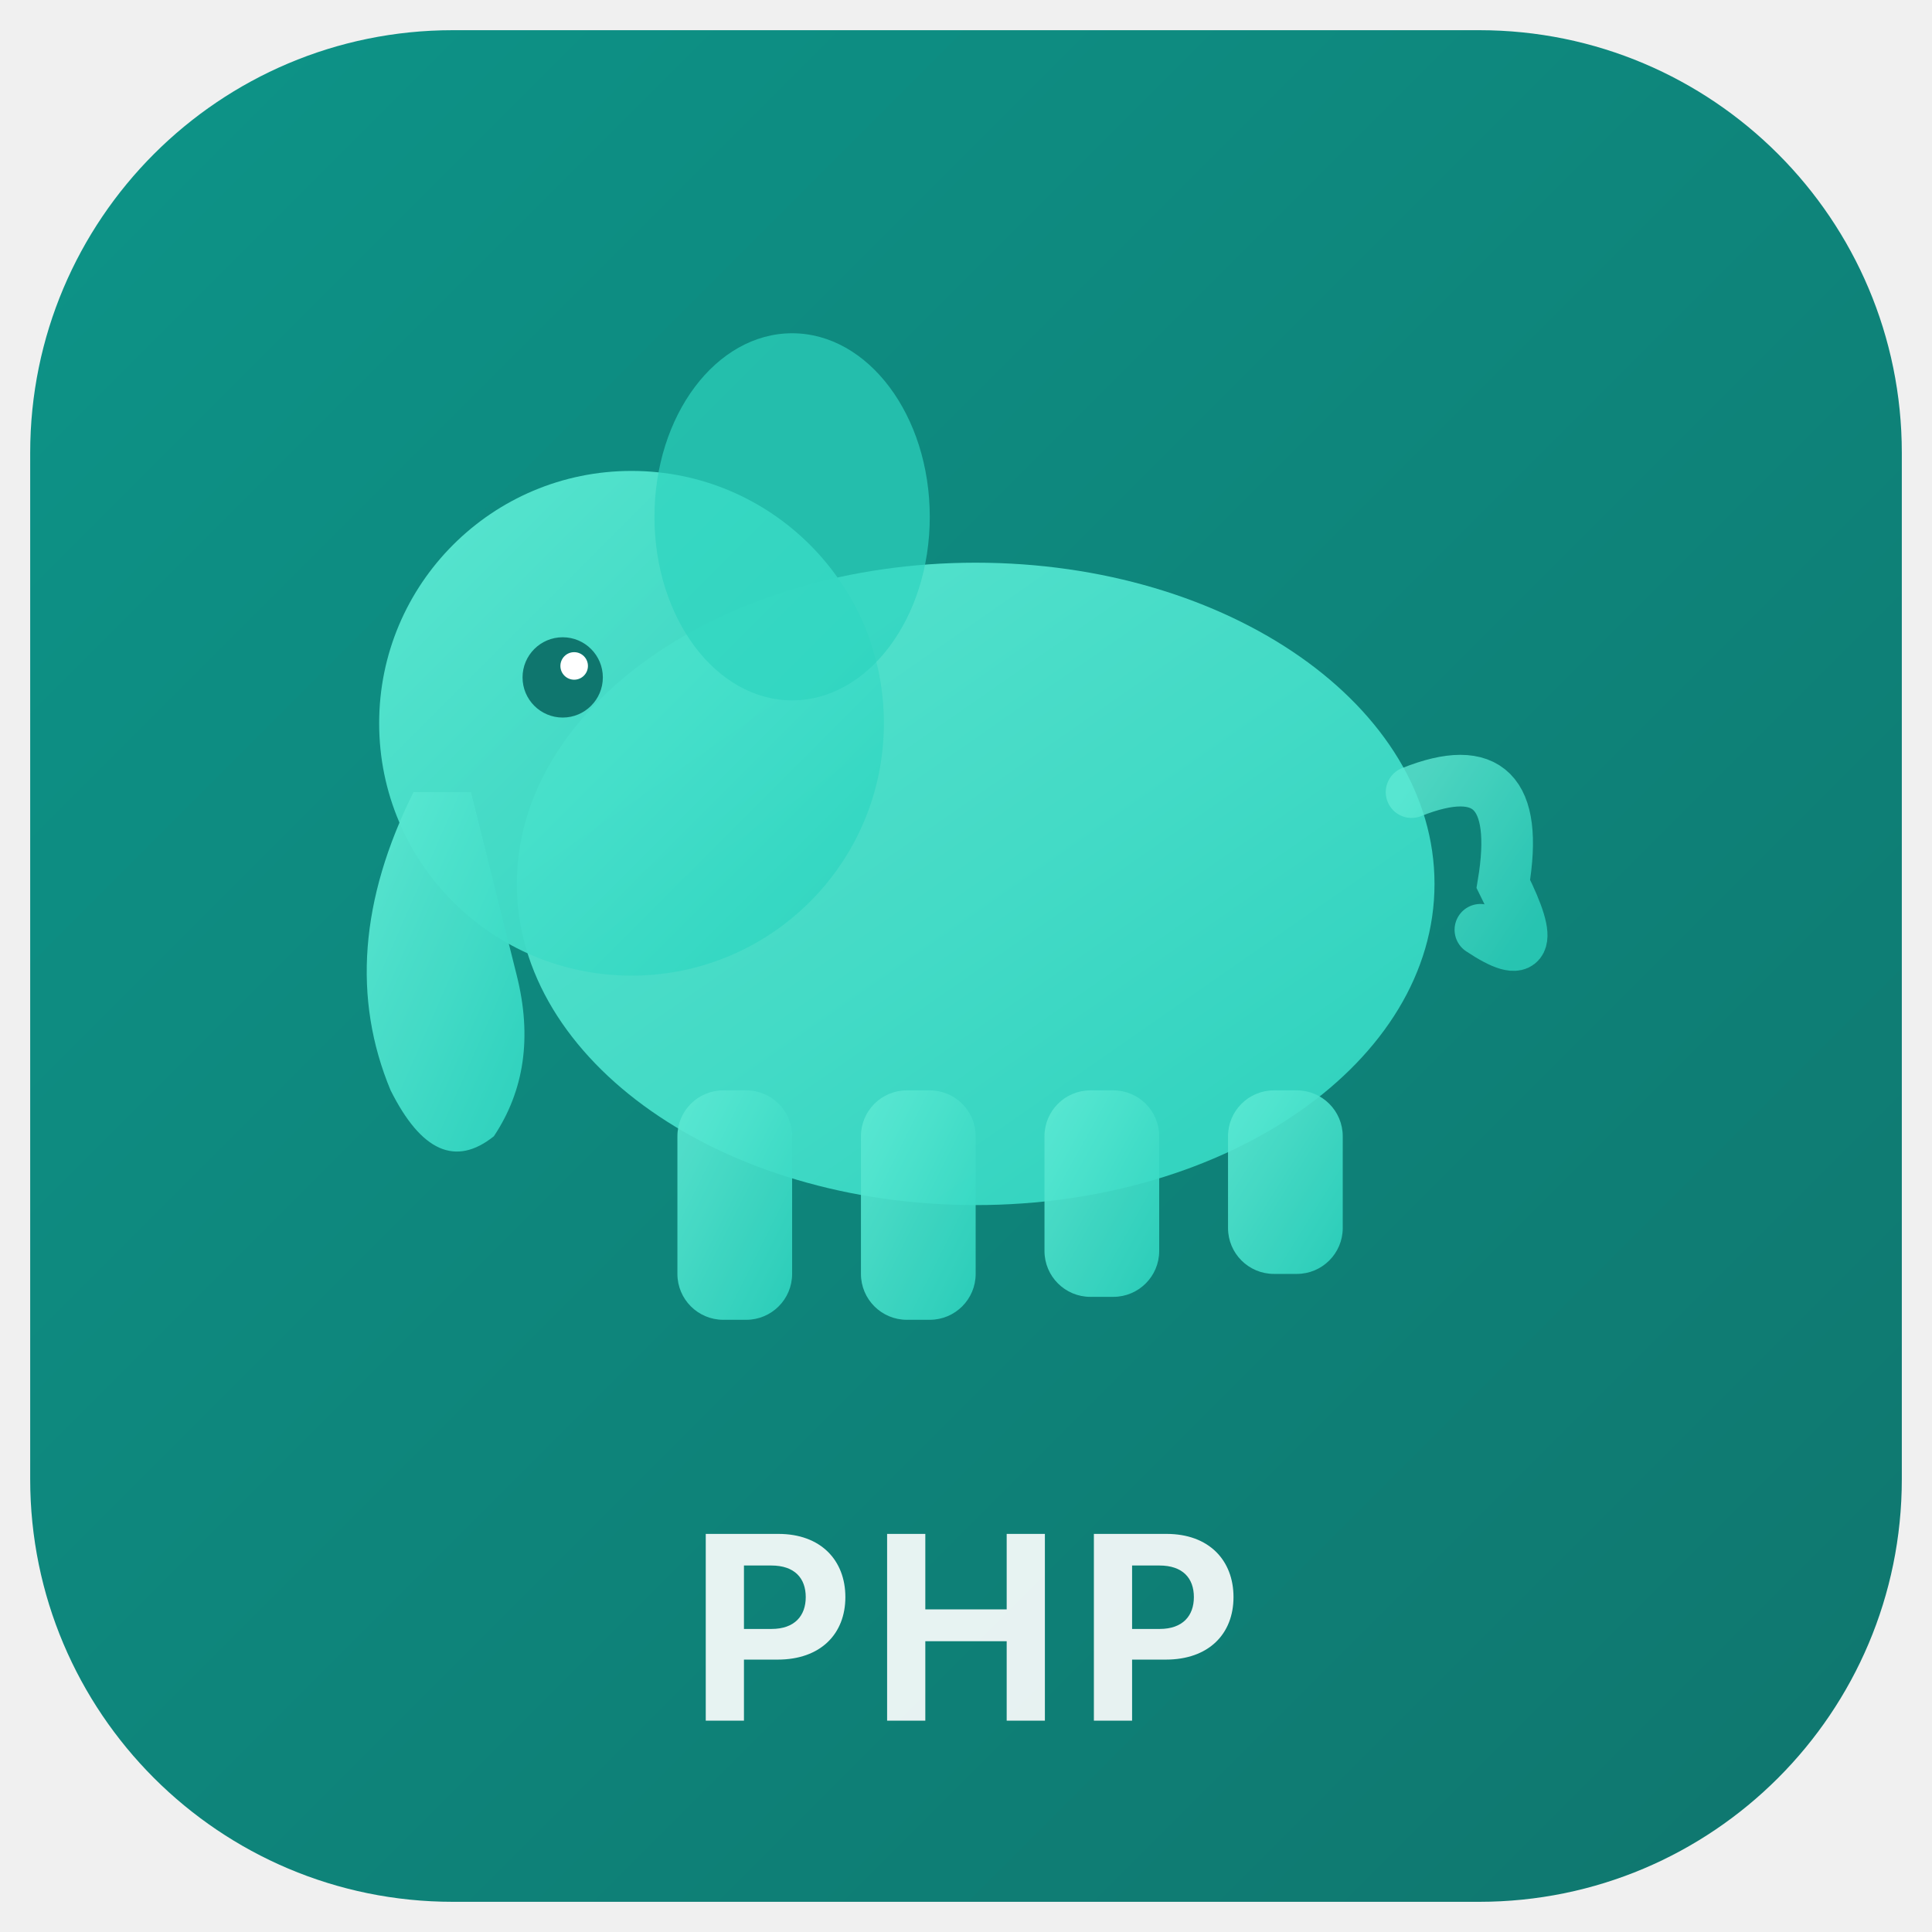
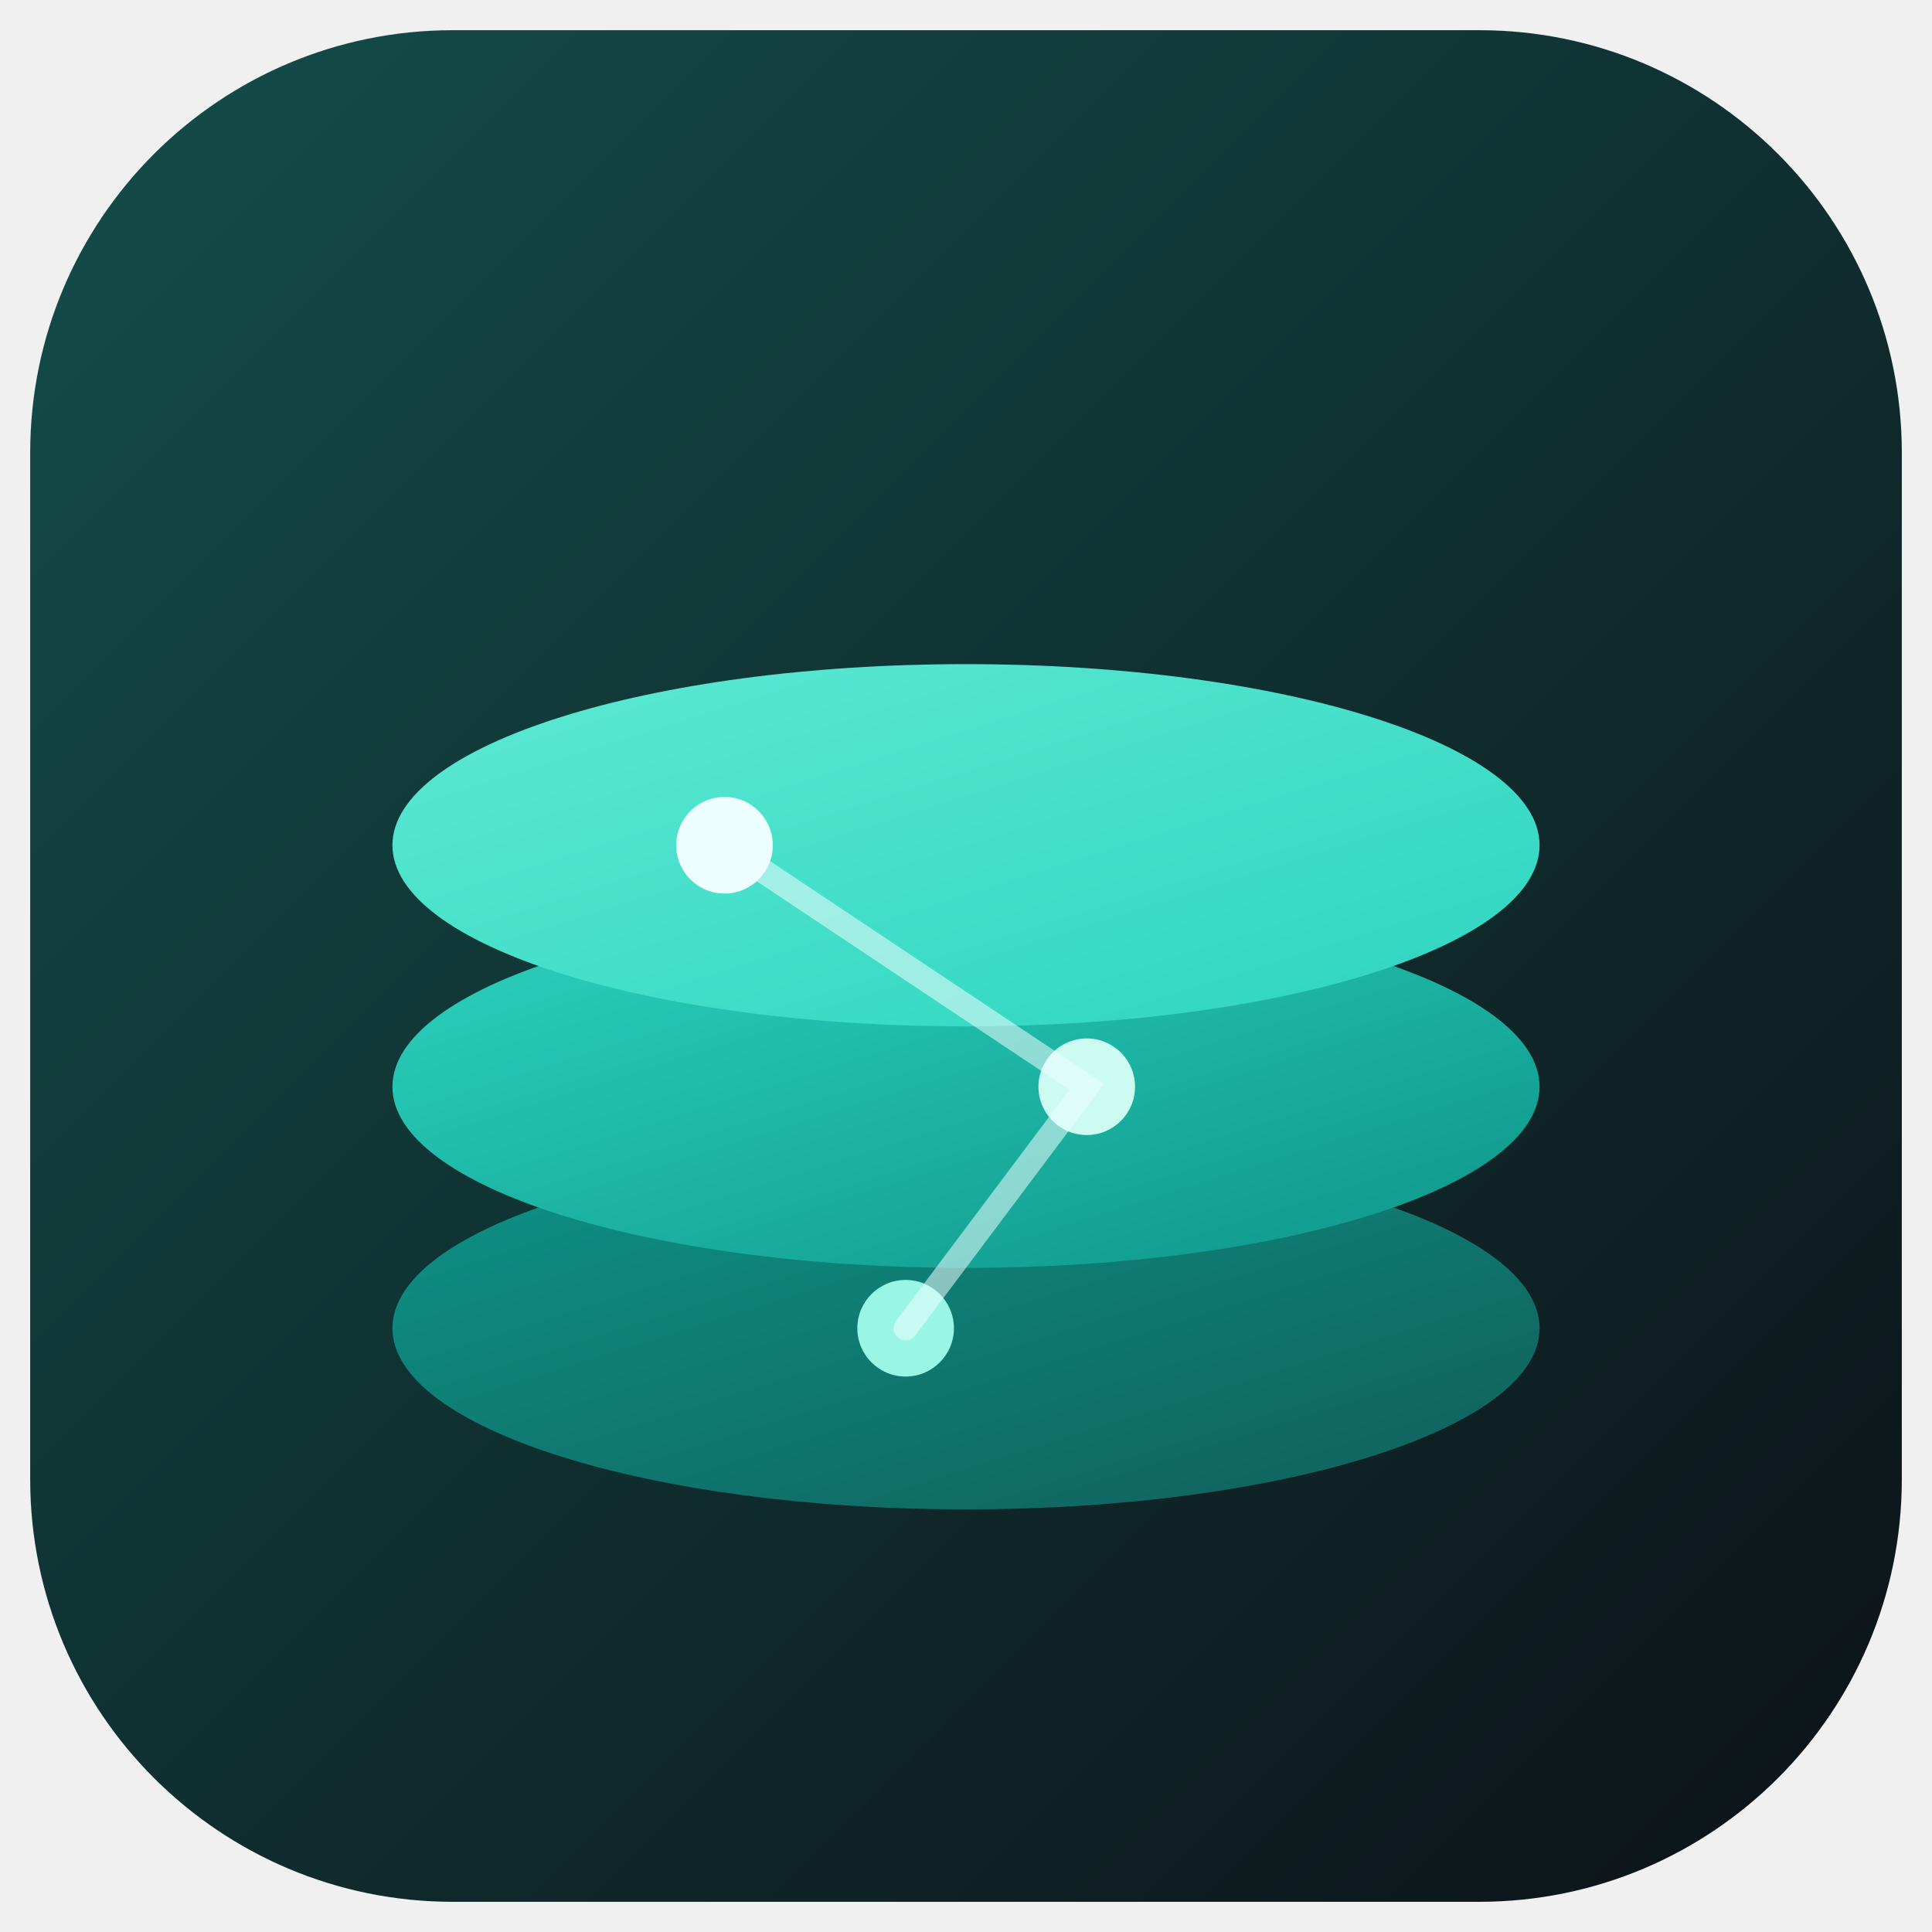
- <svg xmlns="http://www.w3.org/2000/svg" viewBox="0 0 128 128">
+ <svg xmlns="http://www.w3.org/2000/svg" viewBox="0 0 128 128" role="img" aria-label="DevStack">
  <defs>
-     <linearGradient id="bg" x1="0%" y1="0%" x2="100%" y2="100%">
-       <stop offset="0%" stop-color="#0d9488" />
-       <stop offset="100%" stop-color="#0f766e" />
+     <linearGradient id="ds-bg" x1="0%" y1="0%" x2="100%" y2="100%">
+       <stop offset="0%" stop-color="#134e4a" />
+       <stop offset="100%" stop-color="#0d1117" />
    </linearGradient>
-     <linearGradient id="el" x1="0%" y1="0%" x2="100%" y2="100%">
+     <linearGradient id="ds-a" x1="0%" y1="0%" x2="100%" y2="100%">
      <stop offset="0%" stop-color="#5eead4" />
      <stop offset="100%" stop-color="#2dd4bf" />
    </linearGradient>
+     <linearGradient id="ds-b" x1="0%" y1="0%" x2="100%" y2="100%">
+       <stop offset="0%" stop-color="#2dd4bf" />
+       <stop offset="100%" stop-color="#0d9488" />
+     </linearGradient>
+     <linearGradient id="ds-c" x1="0%" y1="0%" x2="100%" y2="100%">
+       <stop offset="0%" stop-color="#0d9488" />
+       <stop offset="100%" stop-color="#115e59" />
+     </linearGradient>
  </defs>
-   <rect x="2" y="2" width="124" height="124" rx="28" ry="28" fill="url(#bg)" />
-   <g transform="translate(16, 16) scale(0.76)">
-     <ellipse cx="64" cy="56" rx="40" ry="28" fill="url(#el)" opacity="0.95" />
-     <circle cx="34" cy="42" r="22" fill="url(#el)" opacity="0.95" />
-     <ellipse cx="48" cy="24" rx="12" ry="16" fill="#2dd4bf" opacity="0.7" />
-     <circle cx="28" cy="38" r="3.5" fill="#0f766e" />
-     <circle cx="29" cy="37" r="1.2" fill="#fff" />
-     <path d="M15 48 Q8 62 13 74 Q17 82 22 78 Q26 72 24 64 Q22 56 20 48" fill="url(#el)" opacity="0.95" />
-     <rect x="38" y="74" width="10" height="20" rx="4" fill="url(#el)" opacity="0.9" />
-     <rect x="54" y="74" width="10" height="20" rx="4" fill="url(#el)" opacity="0.9" />
-     <rect x="70" y="74" width="10" height="18" rx="4" fill="url(#el)" opacity="0.9" />
-     <rect x="86" y="74" width="10" height="16" rx="4" fill="url(#el)" opacity="0.9" />
-     <path d="M102 48 Q112 44 110 56 Q114 64 108 60" fill="none" stroke="url(#el)" stroke-width="4.5" stroke-linecap="round" opacity="0.8" />
+   <rect x="2" y="2" width="124" height="124" rx="28" fill="url(#ds-bg)" />
+   <g transform="translate(64 70)">
+     <ellipse cx="0" cy="18" rx="38" ry="12" fill="url(#ds-c)" />
+     <ellipse cx="0" cy="2" rx="38" ry="12" fill="url(#ds-b)" />
+     <ellipse cx="0" cy="-14" rx="38" ry="12" fill="url(#ds-a)" />
+     <circle cx="-16" cy="-14" r="3.2" fill="#ecfeff" />
+     <circle cx="8" cy="2" r="3.2" fill="#ccfbf1" />
+     <circle cx="-4" cy="18" r="3.2" fill="#99f6e4" />
+     <path d="M-16 -14 L8 2 L-4 18" fill="none" stroke="#ecfeff" stroke-width="1.6" stroke-linecap="round" opacity="0.55" />
  </g>
-   <text x="64" y="114" text-anchor="middle" font-family="'SF Pro Display', 'Inter', Arial, sans-serif" font-weight="700" font-size="17" fill="#ffffff" opacity="0.9" letter-spacing="1">PHP</text>
</svg>
